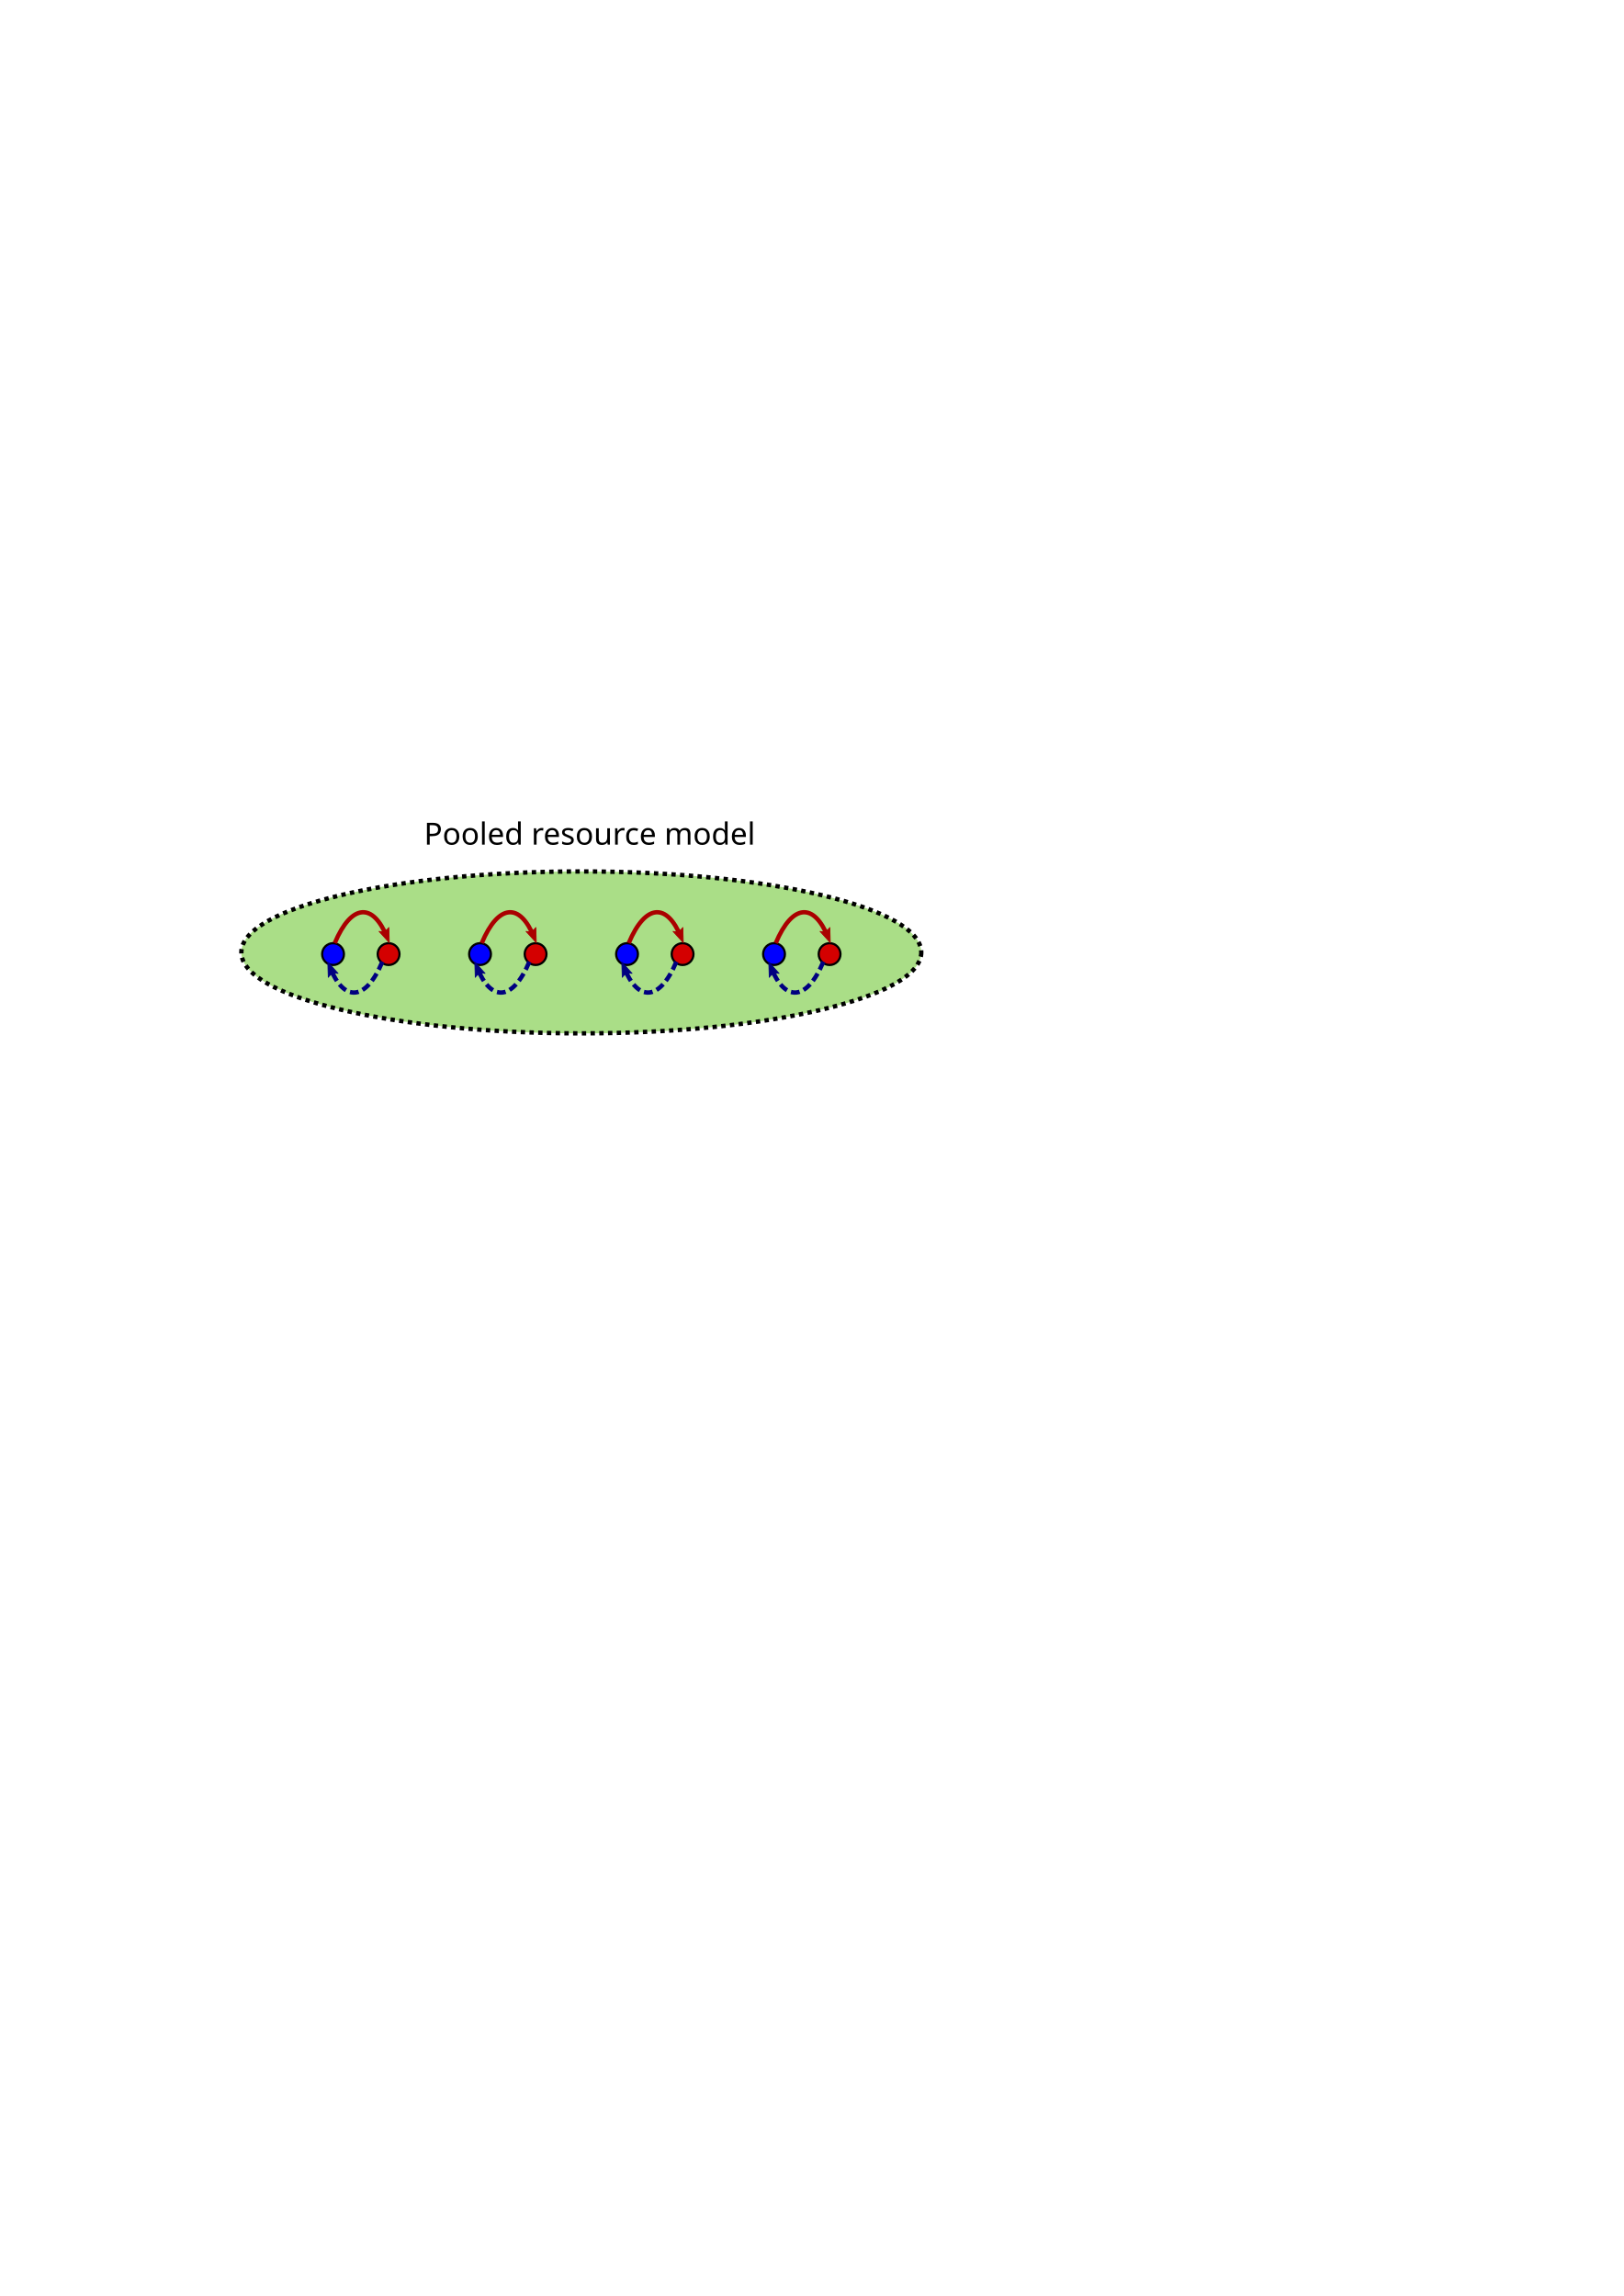
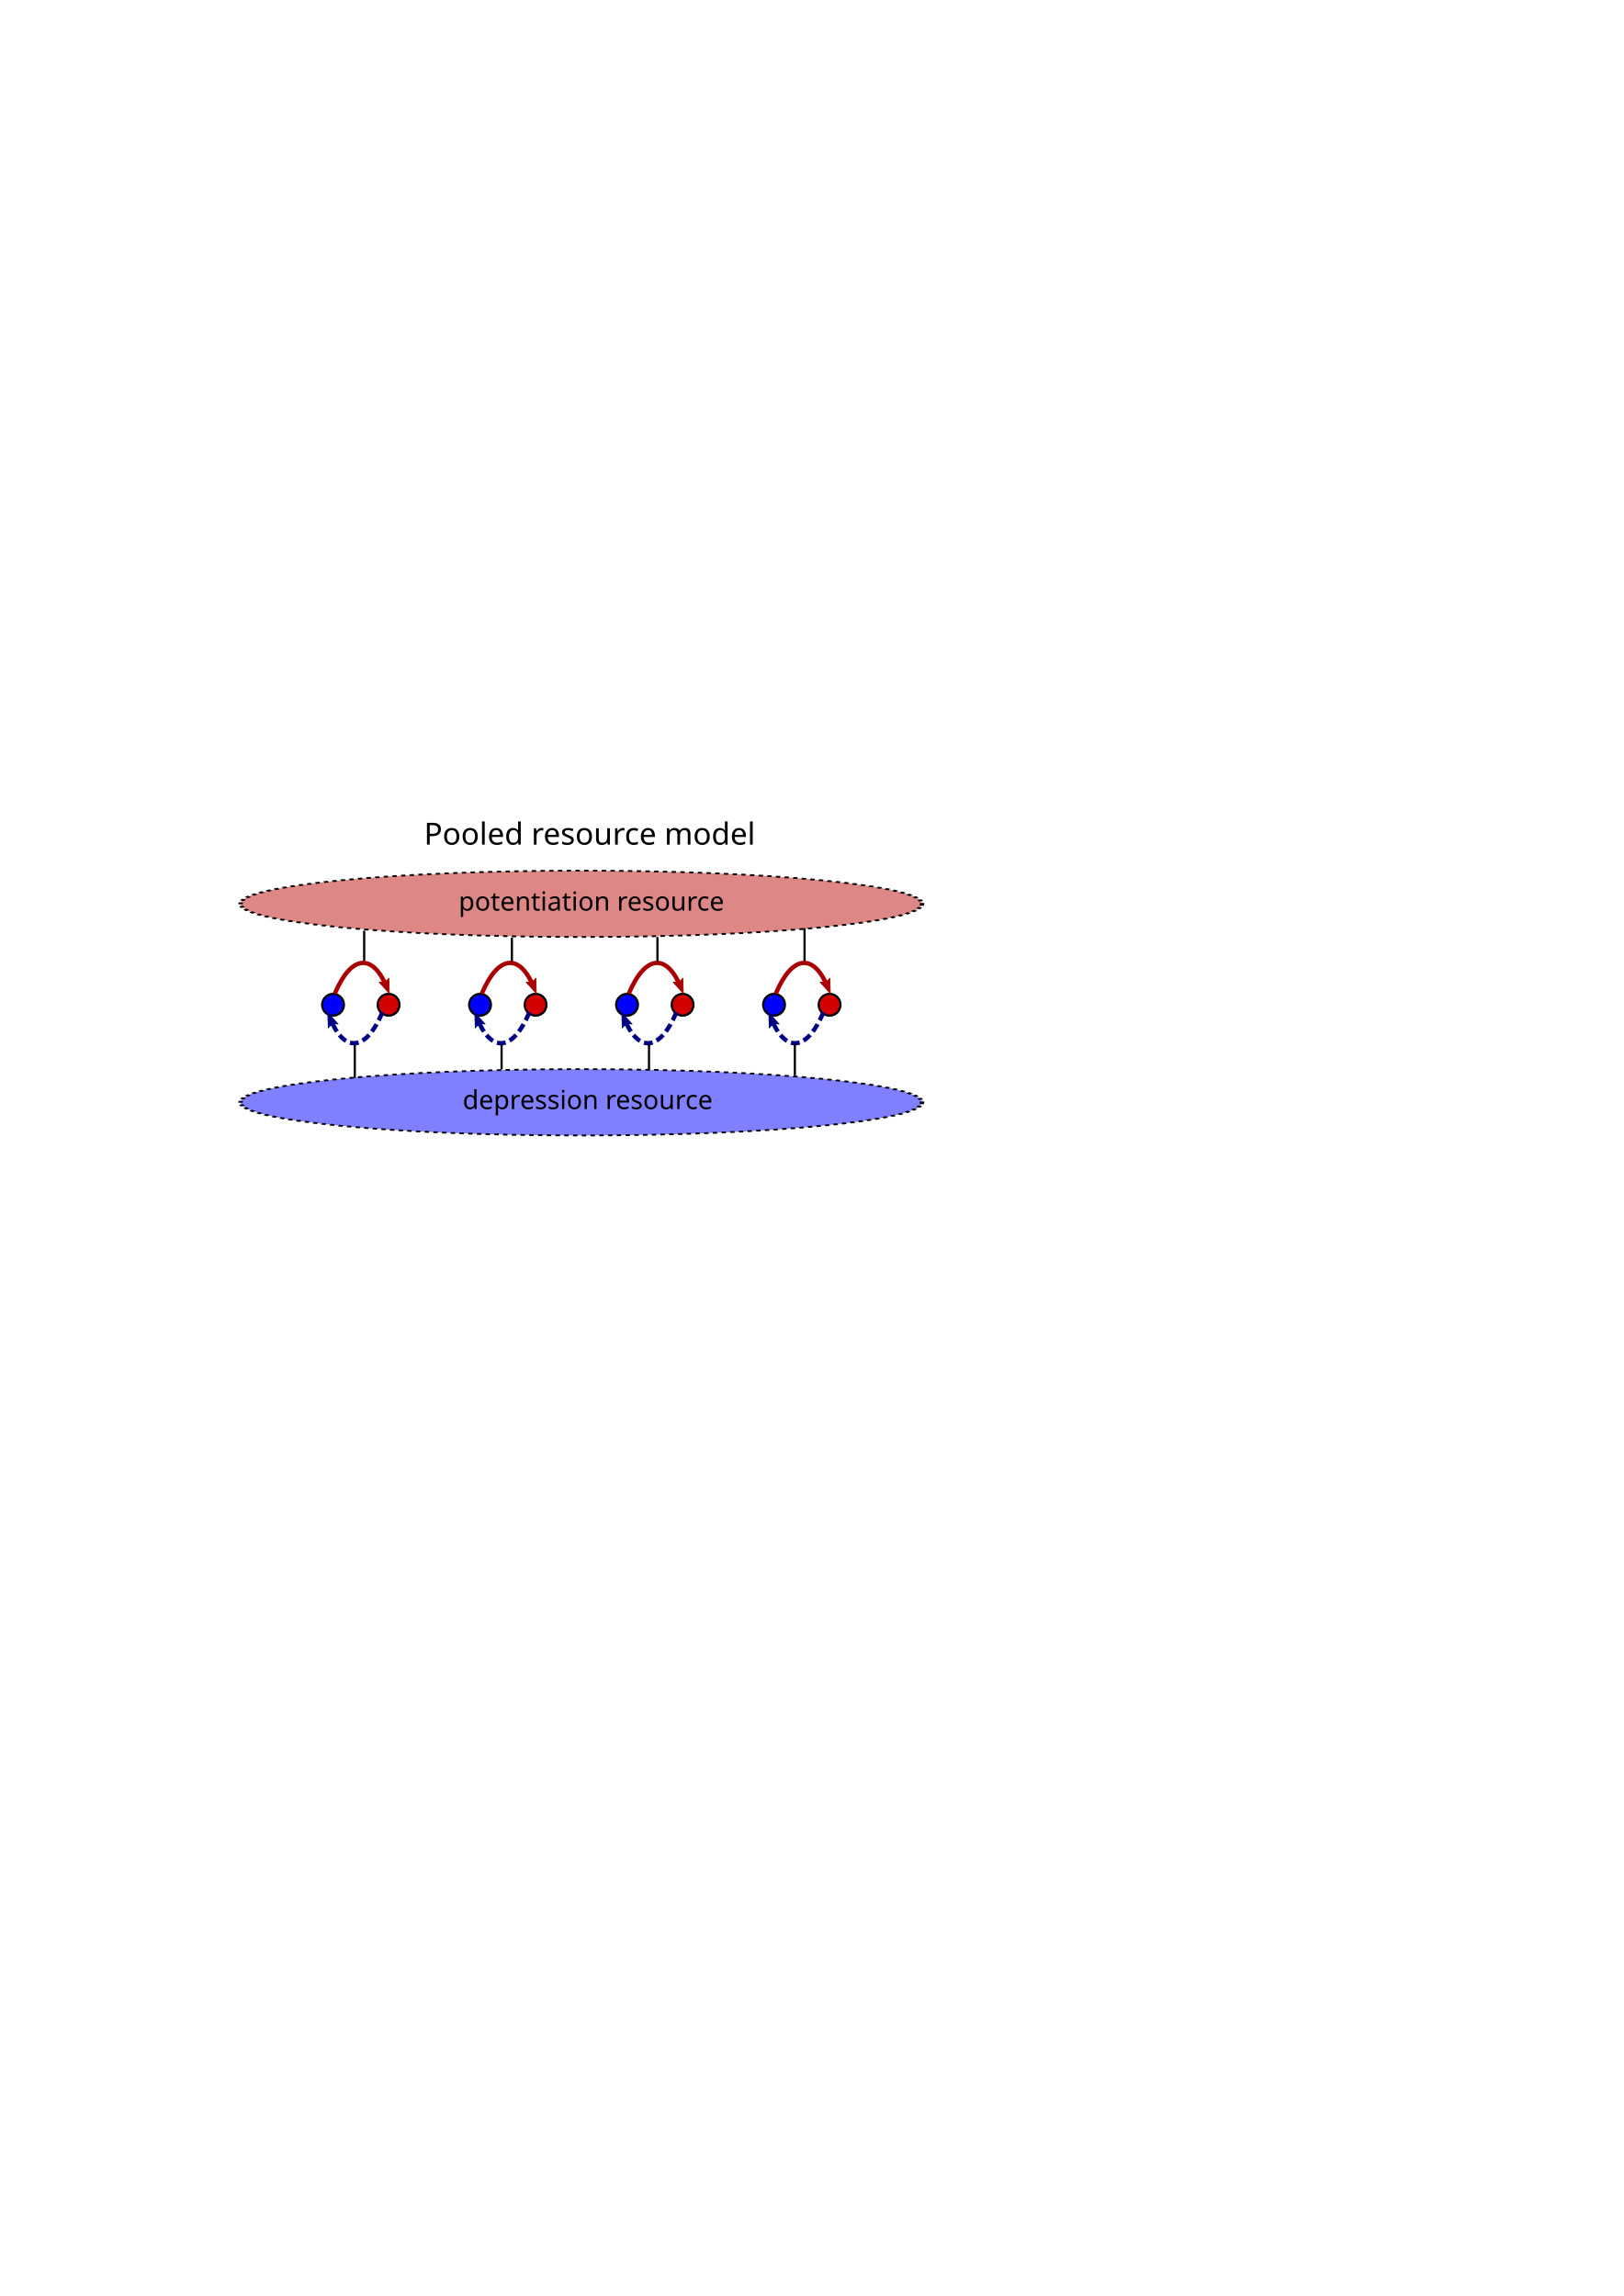
<svg xmlns="http://www.w3.org/2000/svg" width="744.094" height="1052.362" id="svg2" version="1.1">
  <defs id="defs4">
    <marker style="overflow:visible" id="Arrow2Send" refX="0" refY="0" orient="auto">
      <path transform="matrix(-0.3,0,0,-0.3,0.69,0)" d="M 8.719,4.034 -2.207,0.016 8.719,-4.002 c -1.745,2.372 -1.735,5.617 -6e-7,8.035 z" style="font-size:12px;fill-rule:evenodd;stroke-width:0.625;stroke-linejoin:round" id="path4544" />
    </marker>
    <marker style="overflow:visible" id="Arrow2Sstart" refX="0" refY="0" orient="auto">
      <path transform="matrix(0.3,0,0,0.3,-0.69,0)" d="M 8.719,4.034 -2.207,0.016 8.719,-4.002 c -1.745,2.372 -1.735,5.617 -6e-7,8.035 z" style="font-size:12px;fill-rule:evenodd;stroke-width:0.625;stroke-linejoin:round" id="path4541" />
    </marker>
    <marker style="overflow:visible" id="Arrow2Send-4" refX="0" refY="0" orient="auto">
      <path transform="matrix(-0.3,0,0,-0.3,0.69,0)" d="M 8.719,4.034 -2.207,0.016 8.719,-4.002 c -1.745,2.372 -1.735,5.617 -6e-7,8.035 z" style="font-size:12px;fill-rule:evenodd;stroke-width:0.625;stroke-linejoin:round" id="path4544-5" />
    </marker>
    <marker style="overflow:visible" id="Arrow2Send-3" refX="0" refY="0" orient="auto">
      <path transform="matrix(-0.3,0,0,-0.3,0.69,0)" d="M 8.719,4.034 -2.207,0.016 8.719,-4.002 c -1.745,2.372 -1.735,5.617 -6e-7,8.035 z" style="font-size:12px;fill-rule:evenodd;stroke-width:0.625;stroke-linejoin:round" id="path4544-52" />
    </marker>
    <marker style="overflow:visible" id="Arrow2Send-9" refX="0" refY="0" orient="auto">
      <path transform="matrix(-0.3,0,0,-0.3,0.69,0)" d="M 8.719,4.034 -2.207,0.016 8.719,-4.002 c -1.745,2.372 -1.735,5.617 -6e-7,8.035 z" style="font-size:12px;fill-rule:evenodd;stroke-width:0.625;stroke-linejoin:round" id="path4544-4" />
    </marker>
    <marker style="overflow:visible" id="Arrow2Send-0" refX="0" refY="0" orient="auto">
      <path transform="matrix(-0.3,0,0,-0.3,0.69,0)" d="M 8.719,4.034 -2.207,0.016 8.719,-4.002 c -1.745,2.372 -1.735,5.617 -6e-7,8.035 z" style="font-size:12px;fill-rule:evenodd;stroke-width:0.625;stroke-linejoin:round" id="path4544-59" />
    </marker>
    <marker style="overflow:visible" id="Arrow2Send-6" refX="0" refY="0" orient="auto">
      <path transform="matrix(-0.3,0,0,-0.3,0.69,0)" d="M 8.719,4.034 -2.207,0.016 8.719,-4.002 c -1.745,2.372 -1.735,5.617 -6e-7,8.035 z" style="font-size:12px;fill-rule:evenodd;stroke-width:0.625;stroke-linejoin:round" id="path4544-594" />
    </marker>
    <marker style="overflow:visible" id="Arrow2Send-43" refX="0" refY="0" orient="auto">
      <path transform="matrix(-0.3,0,0,-0.3,0.69,0)" d="M 8.719,4.034 -2.207,0.016 8.719,-4.002 c -1.745,2.372 -1.735,5.617 -6e-7,8.035 z" style="font-size:12px;fill-rule:evenodd;stroke-width:0.625;stroke-linejoin:round" id="path4544-54" />
    </marker>
    <marker style="overflow:visible" id="Arrow2Send-41" refX="0" refY="0" orient="auto">
      <path transform="matrix(-0.3,0,0,-0.3,0.69,0)" d="M 8.719,4.034 -2.207,0.016 8.719,-4.002 c -1.745,2.372 -1.735,5.617 -6e-7,8.035 z" style="font-size:12px;fill-rule:evenodd;stroke-width:0.625;stroke-linejoin:round" id="path4544-6" />
    </marker>
    <marker style="overflow:visible" id="Arrow2Send-1" refX="0" refY="0" orient="auto">
      <path transform="matrix(-0.3,0,0,-0.3,0.69,0)" d="M 8.719,4.034 -2.207,0.016 8.719,-4.002 c -1.745,2.372 -1.735,5.617 -6e-7,8.035 z" style="font-size:12px;fill-rule:evenodd;stroke-width:0.625;stroke-linejoin:round" id="path4544-58" />
    </marker>
    <marker style="overflow:visible" id="Arrow2Send-01" refX="0" refY="0" orient="auto">
      <path transform="matrix(-0.3,0,0,-0.3,0.69,0)" d="M 8.719,4.034 -2.207,0.016 8.719,-4.002 c -1.745,2.372 -1.735,5.617 -6e-7,8.035 z" style="font-size:12px;fill-rule:evenodd;stroke-width:0.625;stroke-linejoin:round" id="path4544-40" />
    </marker>
    <marker style="overflow:visible" id="Arrow2Send-91" refX="0" refY="0" orient="auto">
      <path transform="matrix(-0.3,0,0,-0.3,0.69,0)" d="M 8.719,4.034 -2.207,0.016 8.719,-4.002 c -1.745,2.372 -1.735,5.617 -6e-7,8.035 z" style="font-size:12px;fill-rule:evenodd;stroke-width:0.625;stroke-linejoin:round" id="path4544-7" />
    </marker>
    <marker style="overflow:visible" id="Arrow2Send-96" refX="0" refY="0" orient="auto">
      <path transform="matrix(-0.3,0,0,-0.3,0.69,0)" d="M 8.719,4.034 -2.207,0.016 8.719,-4.002 c -1.745,2.372 -1.735,5.617 -6e-7,8.035 z" style="font-size:12px;fill-rule:evenodd;stroke-width:0.625;stroke-linejoin:round" id="path4544-8" />
    </marker>
    <marker style="overflow:visible" id="Arrow2Send-30" refX="0" refY="0" orient="auto">
      <path transform="matrix(-0.3,0,0,-0.3,0.69,0)" d="M 8.719,4.034 -2.207,0.016 8.719,-4.002 c -1.745,2.372 -1.735,5.617 -6e-7,8.035 z" style="font-size:12px;fill-rule:evenodd;stroke-width:0.625;stroke-linejoin:round" id="path4544-2" />
    </marker>
    <marker style="overflow:visible" id="Arrow2Send-92" refX="0" refY="0" orient="auto">
      <path transform="matrix(-0.3,0,0,-0.3,0.69,0)" d="M 8.719,4.034 -2.207,0.016 8.719,-4.002 c -1.745,2.372 -1.735,5.617 -6e-7,8.035 z" style="font-size:12px;fill-rule:evenodd;stroke-width:0.625;stroke-linejoin:round" id="path4544-24" />
    </marker>
    <marker style="overflow:visible" id="Arrow2Send-8" refX="0" refY="0" orient="auto">
      <path transform="matrix(-0.3,0,0,-0.3,0.69,0)" d="M 8.719,4.034 -2.207,0.016 8.719,-4.002 c -1.745,2.372 -1.735,5.617 -6e-7,8.035 z" style="font-size:12px;fill-rule:evenodd;stroke-width:0.625;stroke-linejoin:round" id="path4544-72" />
    </marker>
    <marker style="overflow:visible" id="Arrow2Send-34" refX="0" refY="0" orient="auto">
      <path transform="matrix(-0.3,0,0,-0.3,0.69,0)" d="M 8.719,4.034 -2.207,0.016 8.719,-4.002 c -1.745,2.372 -1.735,5.617 -6e-7,8.035 z" style="font-size:12px;fill-rule:evenodd;stroke-width:0.625;stroke-linejoin:round" id="path4544-3" />
    </marker>
    <marker style="overflow:visible" id="Arrow2Send-32" refX="0" refY="0" orient="auto">
      <path transform="matrix(-0.3,0,0,-0.3,0.69,0)" d="M 8.719,4.034 -2.207,0.016 8.719,-4.002 c -1.745,2.372 -1.735,5.617 -6e-7,8.035 z" style="font-size:12px;fill-rule:evenodd;stroke-width:0.625;stroke-linejoin:round" id="path4544-76" />
    </marker>
    <marker style="overflow:visible" id="Arrow2Send-36" refX="0" refY="0" orient="auto">
      <path transform="matrix(-0.3,0,0,-0.3,0.69,0)" d="M 8.719,4.034 -2.207,0.016 8.719,-4.002 c -1.745,2.372 -1.735,5.617 -6e-7,8.035 z" style="font-size:12px;fill-rule:evenodd;stroke-width:0.625;stroke-linejoin:round" id="path4544-9" />
    </marker>
    <marker style="overflow:visible" id="Arrow2Send-33" refX="0" refY="0" orient="auto">
      <path transform="matrix(-0.3,0,0,-0.3,0.69,0)" d="M 8.719,4.034 -2.207,0.016 8.719,-4.002 c -1.745,2.372 -1.735,5.617 -6e-7,8.035 z" style="font-size:12px;fill-rule:evenodd;stroke-width:0.625;stroke-linejoin:round" id="path4544-0" />
    </marker>
    <marker style="overflow:visible" id="Arrow2Send-17" refX="0" refY="0" orient="auto">
      <path transform="matrix(-0.3,0,0,-0.3,0.69,0)" d="M 8.719,4.034 -2.207,0.016 8.719,-4.002 c -1.745,2.372 -1.735,5.617 -6e-7,8.035 z" style="font-size:12px;fill-rule:evenodd;stroke-width:0.625;stroke-linejoin:round" id="path4544-409" />
    </marker>
    <marker style="overflow:visible" id="marker3043" refX="0" refY="0" orient="auto">
      <path transform="matrix(-0.3,0,0,-0.3,0.69,0)" d="M 8.719,4.034 -2.207,0.016 8.719,-4.002 c -1.745,2.372 -1.735,5.617 -6e-7,8.035 z" style="font-size:12px;fill-rule:evenodd;stroke-width:0.625;stroke-linejoin:round" id="path3045" />
    </marker>
    <marker style="overflow:visible" id="Arrow2Send-5" refX="0" refY="0" orient="auto">
      <path transform="matrix(-0.3,0,0,-0.3,0.69,0)" d="M 8.719,4.034 -2.207,0.016 8.719,-4.002 c -1.745,2.372 -1.735,5.617 -6e-7,8.035 z" style="font-size:12px;fill-rule:evenodd;stroke-width:0.625;stroke-linejoin:round" id="path4544-51" />
    </marker>
    <marker style="overflow:visible" id="marker3043-7" refX="0" refY="0" orient="auto">
      <path transform="matrix(-0.3,0,0,-0.3,0.69,0)" d="M 8.719,4.034 -2.207,0.016 8.719,-4.002 c -1.745,2.372 -1.735,5.617 -6e-7,8.035 z" style="font-size:12px;fill-rule:evenodd;stroke-width:0.625;stroke-linejoin:round" id="path3045-1" />
    </marker>
    <marker style="overflow:visible" id="Arrow2Send-14" refX="0" refY="0" orient="auto">
      <path transform="matrix(-0.3,0,0,-0.3,0.69,0)" d="M 8.719,4.034 -2.207,0.016 8.719,-4.002 c -1.745,2.372 -1.735,5.617 -6e-7,8.035 z" style="font-size:12px;fill-rule:evenodd;stroke-width:0.625;stroke-linejoin:round" id="path4544-23" />
    </marker>
    <marker style="overflow:visible" id="marker3043-2" refX="0" refY="0" orient="auto">
      <path transform="matrix(-0.3,0,0,-0.3,0.69,0)" d="M 8.719,4.034 -2.207,0.016 8.719,-4.002 c -1.745,2.372 -1.735,5.617 -6e-7,8.035 z" style="font-size:12px;fill-rule:evenodd;stroke-width:0.625;stroke-linejoin:round" id="path3045-2" />
    </marker>
    <marker style="overflow:visible" id="Arrow2Send5" refX="0" refY="0" orient="auto">
      <path transform="matrix(-0.3,0,0,-0.3,0.69,0)" d="M 8.719,4.034 -2.207,0.016 8.719,-4.002 c -1.745,2.372 -1.735,5.617 -6e-7,8.035 z" style="stroke-linejoin:round;font-size:12px;fill-rule:evenodd;stroke:#aa0000;stroke-width:0.625;fill:#aa0000" id="path3151" />
    </marker>
    <marker style="overflow:visible" id="Arrow2Sendu" refX="0" refY="0" orient="auto">
      <path transform="matrix(-0.3,0,0,-0.3,0.69,0)" d="M 8.719,4.034 -2.207,0.016 8.719,-4.002 c -1.745,2.372 -1.735,5.617 -6e-7,8.035 z" style="stroke-linejoin:round;font-size:12px;fill-rule:evenodd;stroke:#aa0000;stroke-width:0.625;fill:#aa0000" id="path3154" />
    </marker>
    <marker style="overflow:visible" id="Arrow2Send1" refX="0" refY="0" orient="auto">
      <path transform="matrix(-0.3,0,0,-0.3,0.69,0)" d="M 8.719,4.034 -2.207,0.016 8.719,-4.002 c -1.745,2.372 -1.735,5.617 -6e-7,8.035 z" style="stroke-linejoin:round;font-size:12px;fill-rule:evenodd;stroke:#aa0000;stroke-width:0.625;fill:#aa0000" id="path3157" />
    </marker>
    <marker style="overflow:visible" id="Arrow2Sendx" refX="0" refY="0" orient="auto">
      <path transform="matrix(-0.3,0,0,-0.3,0.69,0)" d="M 8.719,4.034 -2.207,0.016 8.719,-4.002 c -1.745,2.372 -1.735,5.617 -6e-7,8.035 z" style="stroke-linejoin:round;font-size:12px;fill-rule:evenodd;stroke:#000080;stroke-width:0.625;fill:#000080" id="path3160" />
    </marker>
    <marker style="overflow:visible" id="Arrow2Sendr" refX="0" refY="0" orient="auto">
      <path transform="matrix(-0.3,0,0,-0.3,0.69,0)" d="M 8.719,4.034 -2.207,0.016 8.719,-4.002 c -1.745,2.372 -1.735,5.617 -6e-7,8.035 z" style="stroke-linejoin:round;font-size:12px;fill-rule:evenodd;stroke:#aa0000;stroke-width:0.625;fill:#aa0000" id="path3163" />
    </marker>
    <marker style="overflow:visible" id="Arrow2Send0" refX="0" refY="0" orient="auto">
      <path transform="matrix(-0.3,0,0,-0.3,0.69,0)" d="M 8.719,4.034 -2.207,0.016 8.719,-4.002 c -1.745,2.372 -1.735,5.617 -6e-7,8.035 z" style="stroke-linejoin:round;font-size:12px;fill-rule:evenodd;stroke:#000080;stroke-width:0.625;fill:#000080" id="path3166" />
    </marker>
    <marker style="overflow:visible" id="Arrow2SendH" refX="0" refY="0" orient="auto">
      <path transform="matrix(-0.3,0,0,-0.3,0.69,0)" d="M 8.719,4.034 -2.207,0.016 8.719,-4.002 c -1.745,2.372 -1.735,5.617 -6e-7,8.035 z" style="stroke-linejoin:round;font-size:12px;fill-rule:evenodd;stroke:#000080;stroke-width:0.625;fill:#000080" id="path3169" />
    </marker>
    <marker style="overflow:visible" id="Arrow2SendZ" refX="0" refY="0" orient="auto">
      <path transform="matrix(-0.3,0,0,-0.3,0.69,0)" d="M 8.719,4.034 -2.207,0.016 8.719,-4.002 c -1.745,2.372 -1.735,5.617 -6e-7,8.035 z" style="stroke-linejoin:round;font-size:12px;fill-rule:evenodd;stroke:#000080;stroke-width:0.625;fill:#000080" id="path3172" />
    </marker>
  </defs>
  <g id="layer1">
-     <path d="m 422.192,436.528 a 155.796,37.112 0 1 1 -311.592,0 155.796,37.112 0 1 1 311.592,0 z" id="path3143" style="stroke-width:2;stroke-miterlimit:4;stroke-dasharray:2, 2;fill:#aade87;stroke:#000000;stroke-dashoffset:0" />
+     <path d="m 422.192,436.528 a 155.796,37.112 0 1 1 -311.592,0 155.796,37.112 0 1 1 311.592,0 z" id="path3143" style="fill:#de8787;stroke:#000000;stroke-width:2;stroke-miterlimit:4;stroke-dasharray:2, 2;stroke-dashoffset:0" transform="matrix(1.002305,0,0,0.409707,-0.6141621,235.4133)" />
    <text id="text4343" y="387.132" x="194.301" style="font-size:14px;font-style:normal;font-weight:normal;line-height:125%;letter-spacing:0px;word-spacing:0px;fill:#000000;fill-opacity:1;stroke:none;font-family:Sans" xml:space="preserve">
      <tspan y="387.132" x="194.301" id="tspan4345">Pooled resource model</tspan>
    </text>
-     <path d="m 190,347.362 a 5,5 0 1 1 -10,0 5,5 0 1 1 10,0 z" id="path2994-3-2-9" style="fill:#d40000;stroke:#000000;stroke-width:1;stroke-linecap:round;stroke-linejoin:round;stroke-miterlimit:4;stroke-dasharray:none;stroke-dashoffset:0" transform="matrix(-1,0,0,1,430.4412,89.94583)" />
-     <path d="m 190,347.362 a 5,5 0 1 1 -10,0 5,5 0 1 1 10,0 z" id="path2994-5" style="fill:#0000ff;stroke:#000000;stroke-width:1;stroke-linecap:round;stroke-linejoin:round;stroke-miterlimit:4;stroke-dasharray:none;stroke-dashoffset:0" transform="matrix(-1,0,0,1,404.9866,89.94583)" />
-     <path id="path5894-5-8" d="m 220.777,432.235 c 7.696,-18.279 17.625,-18.423 23.968,-2.651" style="stroke-linejoin:miter;marker-end:url(#Arrow2Send5);stroke-opacity:1;stroke:#aa0000;stroke-linecap:butt;stroke-miterlimit:4;stroke-dasharray:none;stroke-width:2;fill:none" />
-     <path id="path5894-5-1-9" d="m 242.584,440.821 c -7.696,18.279 -17.625,18.423 -23.968,2.651" style="stroke-linejoin:miter;marker-end:url(#Arrow2Send0);stroke-opacity:1;stroke-dashoffset:0;stroke:#000080;stroke-linecap:butt;stroke-miterlimit:4;stroke-dasharray:4, 2;stroke-width:2;fill:none" />
-     <path d="m 190,347.362 a 5,5 0 1 1 -10,0 5,5 0 1 1 10,0 z" id="path2994-3-2-9-8" style="fill:#d40000;stroke:#000000;stroke-width:1;stroke-linecap:round;stroke-linejoin:round;stroke-miterlimit:4;stroke-dasharray:none;stroke-dashoffset:0" transform="matrix(-1,0,0,1,497.8057,89.94583)" />
-     <path d="m 190,347.362 a 5,5 0 1 1 -10,0 5,5 0 1 1 10,0 z" id="path2994-5-8" style="fill:#0000ff;stroke:#000000;stroke-width:1;stroke-linecap:round;stroke-linejoin:round;stroke-miterlimit:4;stroke-dasharray:none;stroke-dashoffset:0" transform="matrix(-1,0,0,1,472.3512,89.94583)" />
-     <path id="path5894-5-8-2" d="m 288.142,432.235 c 7.696,-18.279 17.625,-18.423 23.968,-2.651" style="stroke-linejoin:miter;marker-end:url(#Arrow2Sendr);stroke-opacity:1;stroke:#aa0000;stroke-linecap:butt;stroke-miterlimit:4;stroke-dasharray:none;stroke-width:2;fill:none" />
-     <path id="path5894-5-1-9-4" d="m 309.948,440.821 c -7.696,18.279 -17.625,18.423 -23.968,2.651" style="stroke-linejoin:miter;marker-end:url(#Arrow2SendH);stroke-opacity:1;stroke-dashoffset:0;stroke:#000080;stroke-linecap:butt;stroke-miterlimit:4;stroke-dasharray:4, 2;stroke-width:2;fill:none" />
-     <path d="m 190,347.362 a 5,5 0 1 1 -10,0 5,5 0 1 1 10,0 z" id="path2994-3-2-9-5" style="fill:#d40000;stroke:#000000;stroke-width:1;stroke-linecap:round;stroke-linejoin:round;stroke-miterlimit:4;stroke-dasharray:none;stroke-dashoffset:0" transform="matrix(-1,0,0,1,363.0766,89.94583)" />
-     <path d="m 190,347.362 a 5,5 0 1 1 -10,0 5,5 0 1 1 10,0 z" id="path2994-5-2" style="fill:#0000ff;stroke:#000000;stroke-width:1;stroke-linecap:round;stroke-linejoin:round;stroke-miterlimit:4;stroke-dasharray:none;stroke-dashoffset:0" transform="matrix(-1,0,0,1,337.6221,89.94583)" />
-     <path id="path5894-5-8-7" d="m 153.413,432.235 c 7.696,-18.279 17.625,-18.423 23.968,-2.651" style="stroke-linejoin:miter;marker-end:url(#Arrow2Sendu);stroke-opacity:1;stroke:#aa0000;stroke-linecap:butt;stroke-miterlimit:4;stroke-dasharray:none;stroke-width:2;fill:none" />
-     <path id="path5894-5-1-9-6" d="m 175.219,440.821 c -7.696,18.279 -17.625,18.423 -23.968,2.651" style="stroke-linejoin:miter;marker-end:url(#Arrow2SendZ);stroke-opacity:1;stroke-dashoffset:0;stroke:#000080;stroke-linecap:butt;stroke-miterlimit:4;stroke-dasharray:4, 2;stroke-width:2;fill:none" />
-     <path d="m 190,347.362 a 5,5 0 1 1 -10,0 5,5 0 1 1 10,0 z" id="path2994-3-2-9-85" style="fill:#d40000;stroke:#000000;stroke-width:1;stroke-linecap:round;stroke-linejoin:round;stroke-miterlimit:4;stroke-dasharray:none;stroke-dashoffset:0" transform="matrix(-1,0,0,1,565.1703,89.94583)" />
-     <path d="m 190,347.362 a 5,5 0 1 1 -10,0 5,5 0 1 1 10,0 z" id="path2994-5-7" style="fill:#0000ff;stroke:#000000;stroke-width:1;stroke-linecap:round;stroke-linejoin:round;stroke-miterlimit:4;stroke-dasharray:none;stroke-dashoffset:0" transform="matrix(-1,0,0,1,539.7157,89.94583)" />
-     <path id="path5894-5-8-6" d="m 355.507,432.235 c 7.696,-18.279 17.625,-18.423 23.968,-2.651" style="stroke-linejoin:miter;marker-end:url(#Arrow2Send1);stroke-opacity:1;stroke:#aa0000;stroke-linecap:butt;stroke-miterlimit:4;stroke-dasharray:none;stroke-width:2;fill:none" />
-     <path id="path5894-5-1-9-1" d="m 377.313,440.821 c -7.696,18.279 -17.625,18.423 -23.968,2.651" style="stroke-linejoin:miter;marker-end:url(#Arrow2Sendx);stroke-opacity:1;stroke-dashoffset:0;stroke:#000080;stroke-linecap:butt;stroke-miterlimit:4;stroke-dasharray:4, 2;stroke-width:2;fill:none" />
+     <g id="g3115" transform="translate(0,3.220337)">
+       <path transform="matrix(-1,0,0,1,430.4412,109.9458)" style="fill:#d40000;stroke:#000000;stroke-width:1;stroke-linecap:round;stroke-linejoin:round;stroke-miterlimit:4;stroke-dasharray:none;stroke-dashoffset:0" id="path2994-3-2-9" d="m 190,347.362 c 0,2.761 -2.239,5 -5,5 -2.761,0 -5,-2.239 -5,-5 0,-2.761 2.239,-5 5,-5 2.761,0 5,2.239 5,5 z" />
+       <path transform="matrix(-1,0,0,1,404.9866,109.9458)" style="fill:#0000ff;stroke:#000000;stroke-width:1;stroke-linecap:round;stroke-linejoin:round;stroke-miterlimit:4;stroke-dasharray:none;stroke-dashoffset:0" id="path2994-5" d="m 190,347.362 c 0,2.761 -2.239,5 -5,5 -2.761,0 -5,-2.239 -5,-5 0,-2.761 2.239,-5 5,-5 2.761,0 5,2.239 5,5 z" />
+       <path style="fill:none;stroke:#aa0000;stroke-width:2;stroke-linecap:butt;stroke-linejoin:miter;stroke-miterlimit:4;stroke-opacity:1;stroke-dasharray:none;marker-end:url(#Arrow2Send5)" d="m 220.777,452.235 c 7.696,-18.279 17.625,-18.423 23.968,-2.651" id="path5894-5-8" />
+       <path style="fill:none;stroke:#000080;stroke-width:2;stroke-linecap:butt;stroke-linejoin:miter;stroke-miterlimit:4;stroke-opacity:1;stroke-dasharray:4, 2;stroke-dashoffset:0;marker-end:url(#Arrow2Send0)" d="m 242.584,460.821 c -7.696,18.279 -17.625,18.423 -23.968,2.651" id="path5894-5-1-9" />
+       <path transform="matrix(-1,0,0,1,497.8057,109.9458)" style="fill:#d40000;stroke:#000000;stroke-width:1;stroke-linecap:round;stroke-linejoin:round;stroke-miterlimit:4;stroke-dasharray:none;stroke-dashoffset:0" id="path2994-3-2-9-8" d="m 190,347.362 c 0,2.761 -2.239,5 -5,5 -2.761,0 -5,-2.239 -5,-5 0,-2.761 2.239,-5 5,-5 2.761,0 5,2.239 5,5 z" />
+       <path transform="matrix(-1,0,0,1,472.3512,109.9458)" style="fill:#0000ff;stroke:#000000;stroke-width:1;stroke-linecap:round;stroke-linejoin:round;stroke-miterlimit:4;stroke-dasharray:none;stroke-dashoffset:0" id="path2994-5-8" d="m 190,347.362 c 0,2.761 -2.239,5 -5,5 -2.761,0 -5,-2.239 -5,-5 0,-2.761 2.239,-5 5,-5 2.761,0 5,2.239 5,5 z" />
+       <path style="fill:none;stroke:#aa0000;stroke-width:2;stroke-linecap:butt;stroke-linejoin:miter;stroke-miterlimit:4;stroke-opacity:1;stroke-dasharray:none;marker-end:url(#Arrow2Sendr)" d="m 288.142,452.235 c 7.696,-18.279 17.625,-18.423 23.968,-2.651" id="path5894-5-8-2" />
+       <path style="fill:none;stroke:#000080;stroke-width:2;stroke-linecap:butt;stroke-linejoin:miter;stroke-miterlimit:4;stroke-opacity:1;stroke-dasharray:4, 2;stroke-dashoffset:0;marker-end:url(#Arrow2SendH)" d="m 309.948,460.821 c -7.696,18.279 -17.625,18.423 -23.968,2.651" id="path5894-5-1-9-4" />
+       <path transform="matrix(-1,0,0,1,363.0766,109.9458)" style="fill:#d40000;stroke:#000000;stroke-width:1;stroke-linecap:round;stroke-linejoin:round;stroke-miterlimit:4;stroke-dasharray:none;stroke-dashoffset:0" id="path2994-3-2-9-5" d="m 190,347.362 c 0,2.761 -2.239,5 -5,5 -2.761,0 -5,-2.239 -5,-5 0,-2.761 2.239,-5 5,-5 2.761,0 5,2.239 5,5 z" />
+       <path transform="matrix(-1,0,0,1,337.6221,109.9458)" style="fill:#0000ff;stroke:#000000;stroke-width:1;stroke-linecap:round;stroke-linejoin:round;stroke-miterlimit:4;stroke-dasharray:none;stroke-dashoffset:0" id="path2994-5-2" d="m 190,347.362 c 0,2.761 -2.239,5 -5,5 -2.761,0 -5,-2.239 -5,-5 0,-2.761 2.239,-5 5,-5 2.761,0 5,2.239 5,5 z" />
+       <path style="fill:none;stroke:#aa0000;stroke-width:2;stroke-linecap:butt;stroke-linejoin:miter;stroke-miterlimit:4;stroke-opacity:1;stroke-dasharray:none;marker-end:url(#Arrow2Sendu)" d="m 153.413,452.235 c 7.696,-18.279 17.625,-18.423 23.968,-2.651" id="path5894-5-8-7" />
+       <path style="fill:none;stroke:#000080;stroke-width:2;stroke-linecap:butt;stroke-linejoin:miter;stroke-miterlimit:4;stroke-opacity:1;stroke-dasharray:4, 2;stroke-dashoffset:0;marker-end:url(#Arrow2SendZ)" d="m 175.219,460.821 c -7.696,18.279 -17.625,18.423 -23.968,2.651" id="path5894-5-1-9-6" />
+       <path transform="matrix(-1,0,0,1,565.1703,109.9458)" style="fill:#d40000;stroke:#000000;stroke-width:1;stroke-linecap:round;stroke-linejoin:round;stroke-miterlimit:4;stroke-dasharray:none;stroke-dashoffset:0" id="path2994-3-2-9-85" d="m 190,347.362 c 0,2.761 -2.239,5 -5,5 -2.761,0 -5,-2.239 -5,-5 0,-2.761 2.239,-5 5,-5 2.761,0 5,2.239 5,5 z" />
+       <path transform="matrix(-1,0,0,1,539.7157,109.9458)" style="fill:#0000ff;stroke:#000000;stroke-width:1;stroke-linecap:round;stroke-linejoin:round;stroke-miterlimit:4;stroke-dasharray:none;stroke-dashoffset:0" id="path2994-5-7" d="m 190,347.362 c 0,2.761 -2.239,5 -5,5 -2.761,0 -5,-2.239 -5,-5 0,-2.761 2.239,-5 5,-5 2.761,0 5,2.239 5,5 z" />
+       <path style="fill:none;stroke:#aa0000;stroke-width:2;stroke-linecap:butt;stroke-linejoin:miter;stroke-miterlimit:4;stroke-opacity:1;stroke-dasharray:none;marker-end:url(#Arrow2Send1)" d="m 355.507,452.235 c 7.696,-18.279 17.625,-18.423 23.968,-2.651" id="path5894-5-8-6" />
+       <path style="fill:none;stroke:#000080;stroke-width:2;stroke-linecap:butt;stroke-linejoin:miter;stroke-miterlimit:4;stroke-opacity:1;stroke-dasharray:4, 2;stroke-dashoffset:0;marker-end:url(#Arrow2Sendx)" d="m 377.313,460.821 c -7.696,18.279 -17.625,18.423 -23.968,2.651" id="path5894-5-1-9-1" />
+     </g>
+     <path d="m 422.192,436.528 a 155.796,37.112 0 1 1 -311.592,0 155.796,37.112 0 1 1 311.592,0 z" id="path3143-1" style="fill:#8080ff;stroke:#000000;stroke-width:2;stroke-miterlimit:4;stroke-dasharray:2, 2;stroke-dashoffset:0" transform="matrix(1.002305,0,0,0.409707,-0.6141621,326.3859)" />
+     <path style="fill:none;stroke:#000000;stroke-width:1px;stroke-linecap:butt;stroke-linejoin:miter;stroke-opacity:1" d="m 229.862,478.708 0,11.45" id="path3137" />
+     <path style="fill:none;stroke:#000000;stroke-width:1px;stroke-linecap:butt;stroke-linejoin:miter;stroke-opacity:1" d="m 162.592,478.995 0,15.028" id="path3139" />
+     <path style="fill:none;stroke:#000000;stroke-width:1px;stroke-linecap:butt;stroke-linejoin:miter;stroke-opacity:1" d="m 297.418,478.708 0,11.593" id="path3141" />
+     <path style="fill:none;stroke:#000000;stroke-width:1px;stroke-linecap:butt;stroke-linejoin:miter;stroke-opacity:1" d="m 364.259,478.422 0,14.456" id="path3144" />
+     <path style="fill:none;stroke:#000000;stroke-width:1px;stroke-linecap:butt;stroke-linejoin:miter;stroke-opacity:1" d="m 166.886,440.35 0,-13.74" id="path3146" />
+     <path style="fill:none;stroke:#000000;stroke-width:1px;stroke-linecap:butt;stroke-linejoin:miter;stroke-opacity:1" d="m 234.585,440.637 0,-10.878" id="path3148" />
+     <path style="fill:none;stroke:#000000;stroke-width:1px;stroke-linecap:butt;stroke-linejoin:miter;stroke-opacity:1" d="m 301.283,440.78 0,-11.307" id="path3150" />
+     <path style="fill:none;stroke:#000000;stroke-width:1px;stroke-linecap:butt;stroke-linejoin:miter;stroke-opacity:1" d="m 368.696,440.35 0,-14.885" id="path3152" />
+     <text xml:space="preserve" style="font-size:12px;font-style:normal;font-weight:normal;line-height:125%;letter-spacing:0px;word-spacing:0px;fill:#000000;fill-opacity:1;stroke:none;font-family:Sans" x="210.178" y="417.364" id="text3154">
+       <tspan id="tspan3156" x="210.178" y="417.364">potentiation resource</tspan>
+     </text>
+     <text xml:space="preserve" style="font-size:12px;font-style:normal;font-weight:normal;line-height:125%;letter-spacing:0px;word-spacing:0px;fill:#000000;fill-opacity:1;stroke:none;font-family:Sans" x="212.033" y="508.337" id="text3158">
+       <tspan id="tspan3160" x="212.033" y="508.337">depression resource</tspan>
+     </text>
  </g>
</svg>
